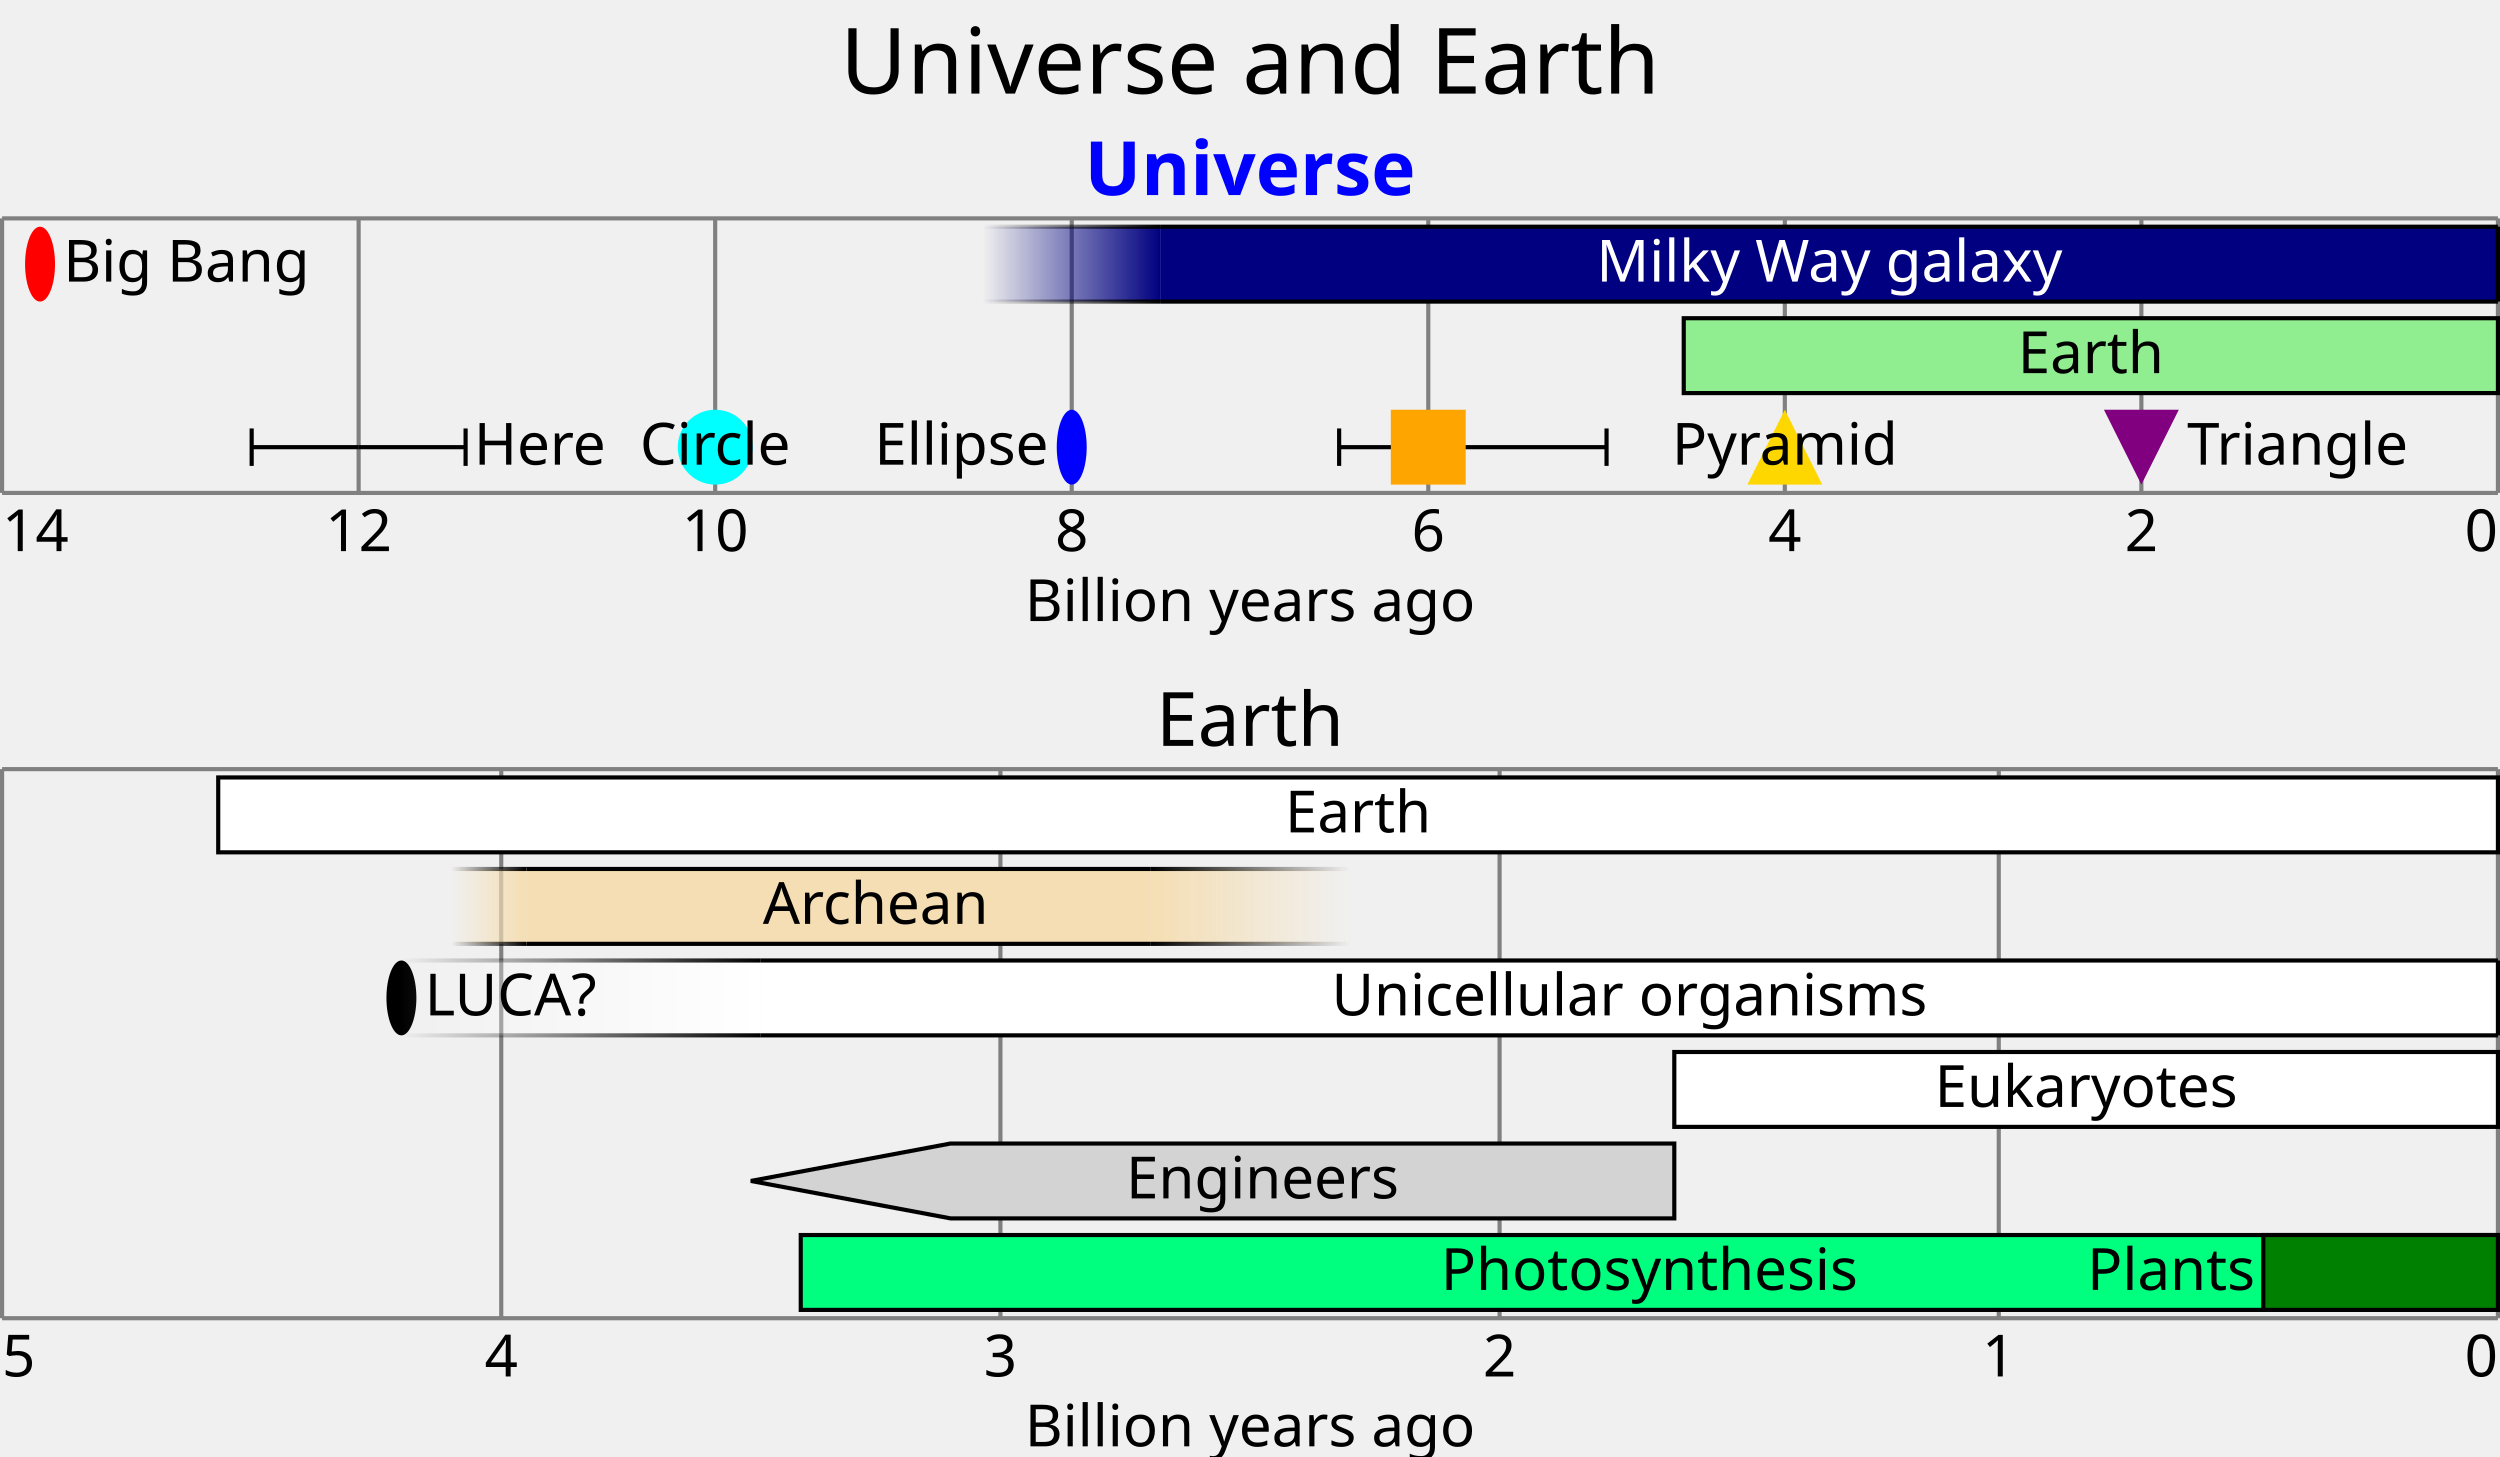
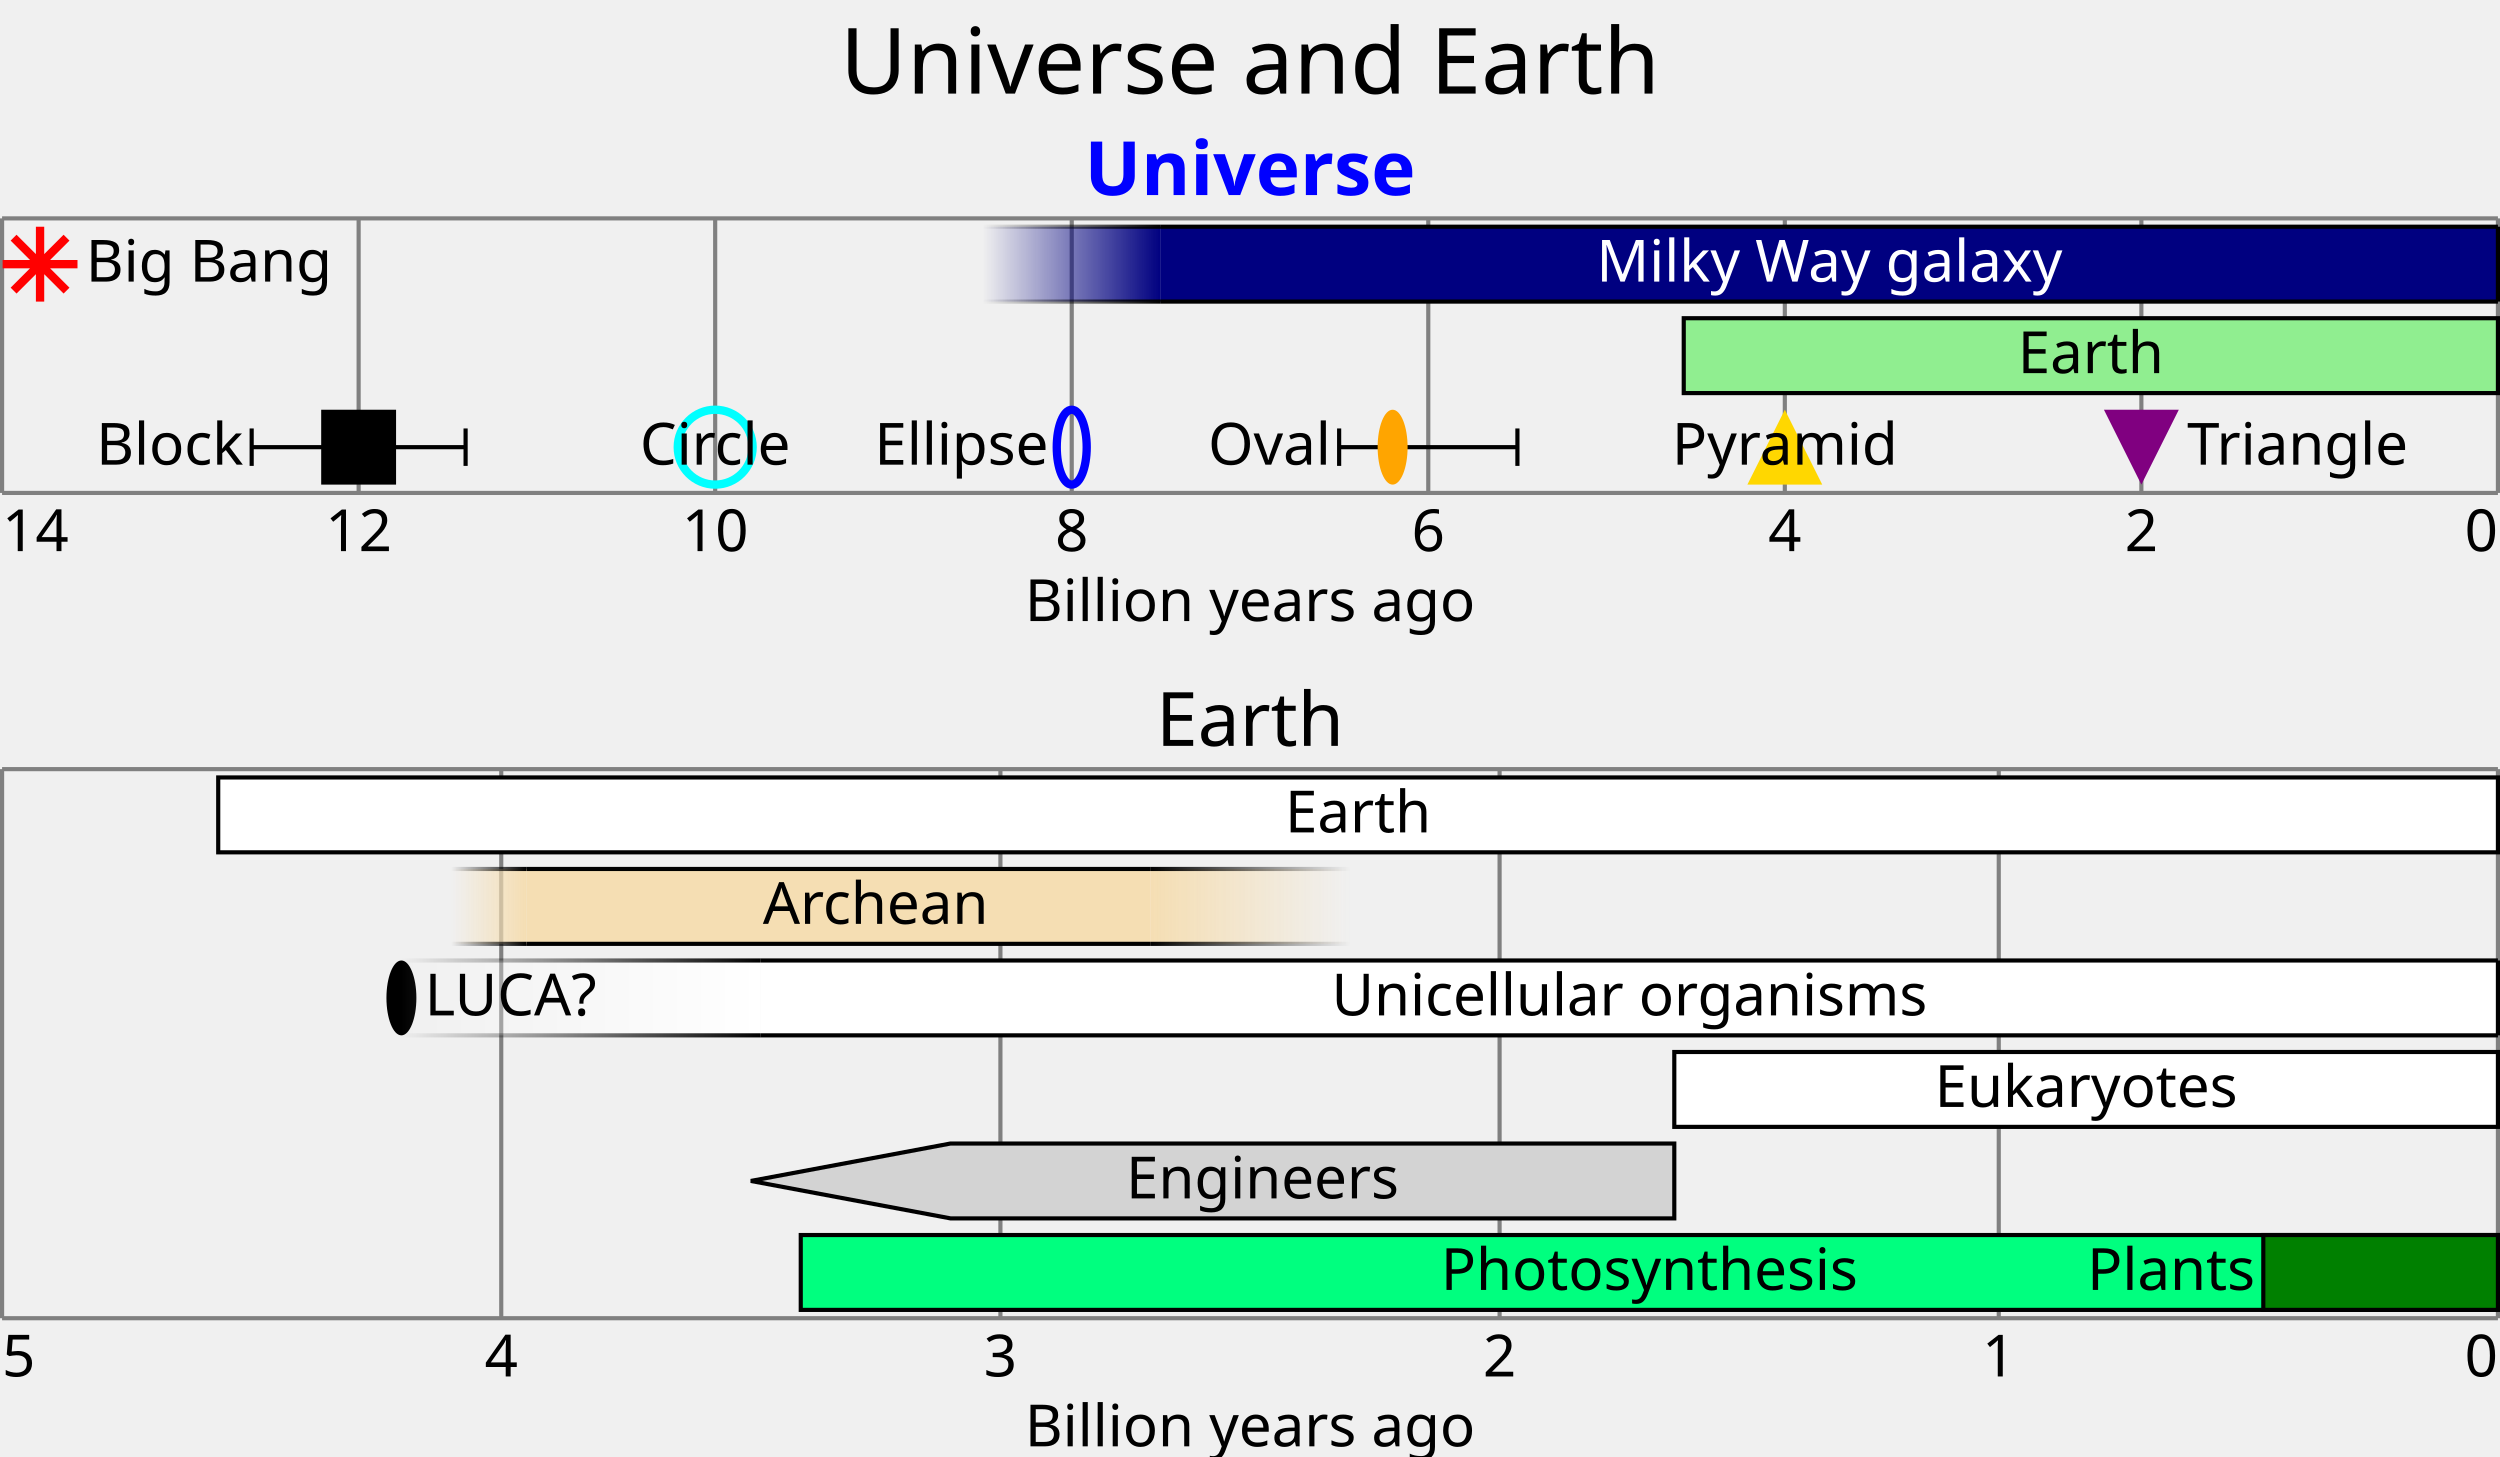
<svg xmlns="http://www.w3.org/2000/svg" width="601" height="350.200" viewBox="0 0 601 350.200" transform="translate(0.5, 0.5)">
  <g stroke="black" fill="white" font-family="sans-serif" font-size="14">
    <text x="300" y="22" stroke="none" fill="black" font-size="22" text-anchor="middle">Universe and Earth</text>
    <g transform="translate(0.0, 28.4)">
      <g stroke="black" fill="white" font-family="sans-serif" font-size="14">
        <text x="300" y="18" stroke="none" fill="blue" font-size="18" text-anchor="middle" font-weight="bold">Universe</text>
        <g>
          <path d="M 0 23.600 V 89.600 M 85.714 23.600 V 89.600 M 171.429 23.600 V 89.600 M 257.143 23.600 V 89.600 M 342.857 23.600 V 89.600 M 428.571 23.600 V 89.600 M 514.286 23.600 V 89.600 M 600 23.600 V 89.600 M 0 23.600 H 600 M 0 89.600 H 600" stroke="gray" />
          <g text-anchor="middle" stroke="none" fill="black">
            <text x="0" y="103.600" text-anchor="start">14</text>
            <text x="85.714" y="103.600">12</text>
            <text x="171.429" y="103.600">10</text>
            <text x="257.143" y="103.600">8</text>
            <text x="342.857" y="103.600">6</text>
            <text x="428.571" y="103.600">4</text>
            <text x="514.286" y="103.600">2</text>
            <text x="600" y="103.600" text-anchor="end">0</text>
            <text x="300" y="120.4">Billion years ago</text>
          </g>
        </g>
        <g>
-           <ellipse cx="9.129" cy="34.600" rx="3.6" ry="9.0" stroke="none" fill="red" />
+           <path d="M 0.129 34.600 h 18 M 9.129 25.600 v 18 M 2.765 28.236 L 15.493 40.964 M 15.493 28.236 L 2.765 40.964" fill="none" stroke="red" stroke-width="2" />
          <g>
            <rect x="278.571" y="25.600" width="321.429" height="18" stroke="none" fill="navy" />
            <path d="M 278.571 25.600 H 600 m 0 18 H 278.571" stroke="black" />
            <defs>
              <linearGradient id="id9">
                <stop offset="0" stop-color="navy" stop-opacity="0" />
                <stop offset="1" stop-color="navy" stop-opacity="1" />
              </linearGradient>
              <linearGradient id="id10">
                <stop offset="0" stop-color="black" stop-opacity="0" />
                <stop offset="1" stop-color="black" stop-opacity="1" />
              </linearGradient>
            </defs>
            <rect x="235.714" y="25.600" width="42.857" height="18" stroke="none" fill="url(#id9)" />
            <path d="M 235.714 25.600 H 278.571 m 0 18 H 235.714" stroke="url(#id10)" />
            <line x1="600" y1="25.600" x2="600" y2="43.600" stroke="black" />
          </g>
          <g>
            <rect x="404.271" y="47.600" width="195.729" height="18" fill="lightgreen" />
          </g>
          <g>
            <g stroke="black">
              <path d="M 60 74.100 v 9 m 0 -4.500 H 85.714" />
              <path d="M 111.429 74.100 v 9 m 0 -4.500 H 85.714" />
            </g>
-             <g stroke="none" fill="black" />
+             <rect x="76.714" y="69.600" width="18" height="18" fill="black" stroke="none" stroke-width="2" />
          </g>
-           <circle cx="171.429" cy="78.600" r="9.0" stroke="none" fill="cyan" />
-           <ellipse cx="257.143" cy="78.600" rx="3.6" ry="9.0" stroke="none" fill="blue" />
+           <circle cx="171.429" cy="78.600" r="9.0" fill="none" stroke="cyan" stroke-width="2" />
+           <ellipse cx="257.143" cy="78.600" rx="3.6" ry="9.0" fill="none" stroke="blue" stroke-width="2" />
          <g>
            <g stroke="black">
-               <path d="M 321.429 74.100 v 9 m 0 -4.500 H 342.857" />
-               <path d="M 385.714 74.100 v 9 m 0 -4.500 H 342.857" />
+               <path d="M 321.429 74.100 v 9 m 0 -4.500 H 334.286" />
+               <path d="M 364.286 74.100 v 9 m 0 -4.500 H 334.286" />
            </g>
-             <rect x="333.857" y="69.600" width="18" height="18" stroke="none" fill="orange" />
+             <ellipse cx="334.286" cy="78.600" rx="3.6" ry="9.0" fill="orange" stroke="none" stroke-width="2" />
          </g>
-           <path d="M 428.571 69.600 L 419.571 87.600 h 18 Z" stroke="none" fill="gold" />
-           <path d="M 514.286 87.600 L 505.286 69.600 h 18 Z" stroke="none" fill="purple" />
+           <path d="M 428.571 69.600 L 419.571 87.600 h 18 Z" fill="gold" stroke="none" stroke-width="2" />
+           <path d="M 514.286 87.600 L 505.286 69.600 h 18 Z" fill="purple" stroke="none" stroke-width="2" />
        </g>
        <g text-anchor="middle" stroke="none" fill="black">
-           <text x="14.729" y="38.800" text-anchor="start">Big Bang</text>
+           <text x="20.129" y="38.800" text-anchor="start">Big Bang</text>
          <text x="439.286" y="38.800" fill="white" text-anchor="middle">Milky Way galaxy</text>
          <text x="502.136" y="60.800" fill="black" text-anchor="middle">Earth</text>
-           <text x="113.429" y="82.800" text-anchor="start">Here</text>
+           <text x="58" y="82.800" text-anchor="end">Block</text>
          <text x="171.429" y="82.800" text-anchor="middle">Circle</text>
          <text x="251.543" y="82.800" text-anchor="end">Ellipse</text>
+           <text x="319.429" y="82.800" text-anchor="end">Oval</text>
          <text x="428.571" y="82.800" text-anchor="middle">Pyramid</text>
          <text x="525.286" y="82.800" text-anchor="start">Triangle</text>
        </g>
      </g>
    </g>
    <g transform="translate(0.0, 160.8)">
      <g stroke="black" fill="white" font-family="sans-serif" font-size="14">
        <text x="300" y="18" stroke="none" fill="black" font-size="18" text-anchor="middle">Earth</text>
        <g>
          <path d="M 0 23.600 V 155.600 M 120.000 23.600 V 155.600 M 240.000 23.600 V 155.600 M 360.000 23.600 V 155.600 M 480.000 23.600 V 155.600 M 600 23.600 V 155.600 M 0 23.600 H 600 M 0 155.600 H 600" stroke="gray" />
          <g text-anchor="middle" stroke="none" fill="black">
            <text x="0" y="169.600" text-anchor="start">5</text>
            <text x="120.000" y="169.600">4</text>
            <text x="240.000" y="169.600">3</text>
            <text x="360.000" y="169.600">2</text>
            <text x="480.000" y="169.600">1</text>
            <text x="600" y="169.600" text-anchor="end">0</text>
            <text x="300" y="186.4">Billion years ago</text>
          </g>
        </g>
        <g>
          <g>
            <rect x="51.960" y="25.600" width="548.040" height="18" fill="white" />
          </g>
          <g>
            <rect x="126" y="47.600" width="150" height="18" stroke="none" fill="wheat" />
            <path d="M 126.000 47.600 H 276 m 0 18 H 126.000" stroke="black" />
            <defs>
              <linearGradient id="id11">
                <stop offset="0" stop-color="wheat" stop-opacity="0" />
                <stop offset="1" stop-color="wheat" stop-opacity="1" />
              </linearGradient>
              <linearGradient id="id12">
                <stop offset="0" stop-color="black" stop-opacity="0" />
                <stop offset="1" stop-color="black" stop-opacity="1" />
              </linearGradient>
            </defs>
            <rect x="108" y="47.600" width="18" height="18" stroke="none" fill="url(#id11)" />
            <path d="M 108.000 47.600 H 126.000 m 0 18 H 108.000" stroke="url(#id12)" />
            <defs>
              <linearGradient id="id13">
                <stop offset="0" stop-color="wheat" stop-opacity="1" />
                <stop offset="1" stop-color="wheat" stop-opacity="0" />
              </linearGradient>
              <linearGradient id="id14">
                <stop offset="0" stop-color="black" stop-opacity="1" />
                <stop offset="1" stop-color="black" stop-opacity="0" />
              </linearGradient>
            </defs>
            <rect x="276" y="47.600" width="48.000" height="18" stroke="none" fill="url(#id13)" />
            <path d="M 276 47.600 H 324.000 m 0 18 H 276" stroke="url(#id14)" />
          </g>
-           <ellipse cx="96.000" cy="78.600" rx="3.6" ry="9.0" stroke="none" fill="black" />
+           <ellipse cx="96.000" cy="78.600" rx="3.6" ry="9.0" fill="black" stroke="none" stroke-width="2" />
          <g>
            <rect x="182.4" y="69.600" width="417.600" height="18" stroke="none" fill="white" />
            <path d="M 182.400 69.600 H 600 m 0 18 H 182.400" stroke="black" />
            <defs>
              <linearGradient id="id15">
                <stop offset="0" stop-color="white" stop-opacity="0" />
                <stop offset="1" stop-color="white" stop-opacity="1" />
              </linearGradient>
              <linearGradient id="id16">
                <stop offset="0" stop-color="black" stop-opacity="0" />
                <stop offset="1" stop-color="black" stop-opacity="1" />
              </linearGradient>
            </defs>
            <rect x="96" y="69.600" width="86.400" height="18" stroke="none" fill="url(#id15)" />
            <path d="M 96.000 69.600 H 182.400 m 0 18 H 96.000" stroke="url(#id16)" />
            <line x1="600" y1="69.600" x2="600" y2="87.600" stroke="black" />
          </g>
          <g>
            <rect x="402.000" y="91.600" width="198.000" height="18" fill="white" />
          </g>
          <g>
            <path d="M 228.000 113.600 L 180.000 122.600 228.000 131.600 H 402.000 L 402.000 122.600 402.000 113.600 Z" fill="lightgray" />
          </g>
          <g>
            <rect x="192.000" y="135.600" width="408.000" height="18" fill="springgreen" />
          </g>
          <g>
            <rect x="543.600" y="135.600" width="56.400" height="18" fill="green" />
          </g>
        </g>
        <g text-anchor="middle" stroke="none" fill="black">
          <text x="325.980" y="38.800" fill="black" text-anchor="middle">Earth</text>
          <text x="210.000" y="60.800" fill="black" text-anchor="middle">Archean</text>
          <text x="101.600" y="82.800" text-anchor="start">LUCA?</text>
          <text x="391.200" y="82.800" fill="black" text-anchor="middle">Unicellular organisms</text>
          <text x="501.000" y="104.800" fill="black" text-anchor="middle">Eukaryotes</text>
          <text x="303" y="126.800" fill="black" text-anchor="middle">Engineers</text>
          <text x="396.000" y="148.800" fill="black" text-anchor="middle">Photosynthesis</text>
          <text x="541.600" y="148.800" fill="black" text-anchor="end">Plants</text>
        </g>
      </g>
    </g>
  </g>
</svg>
